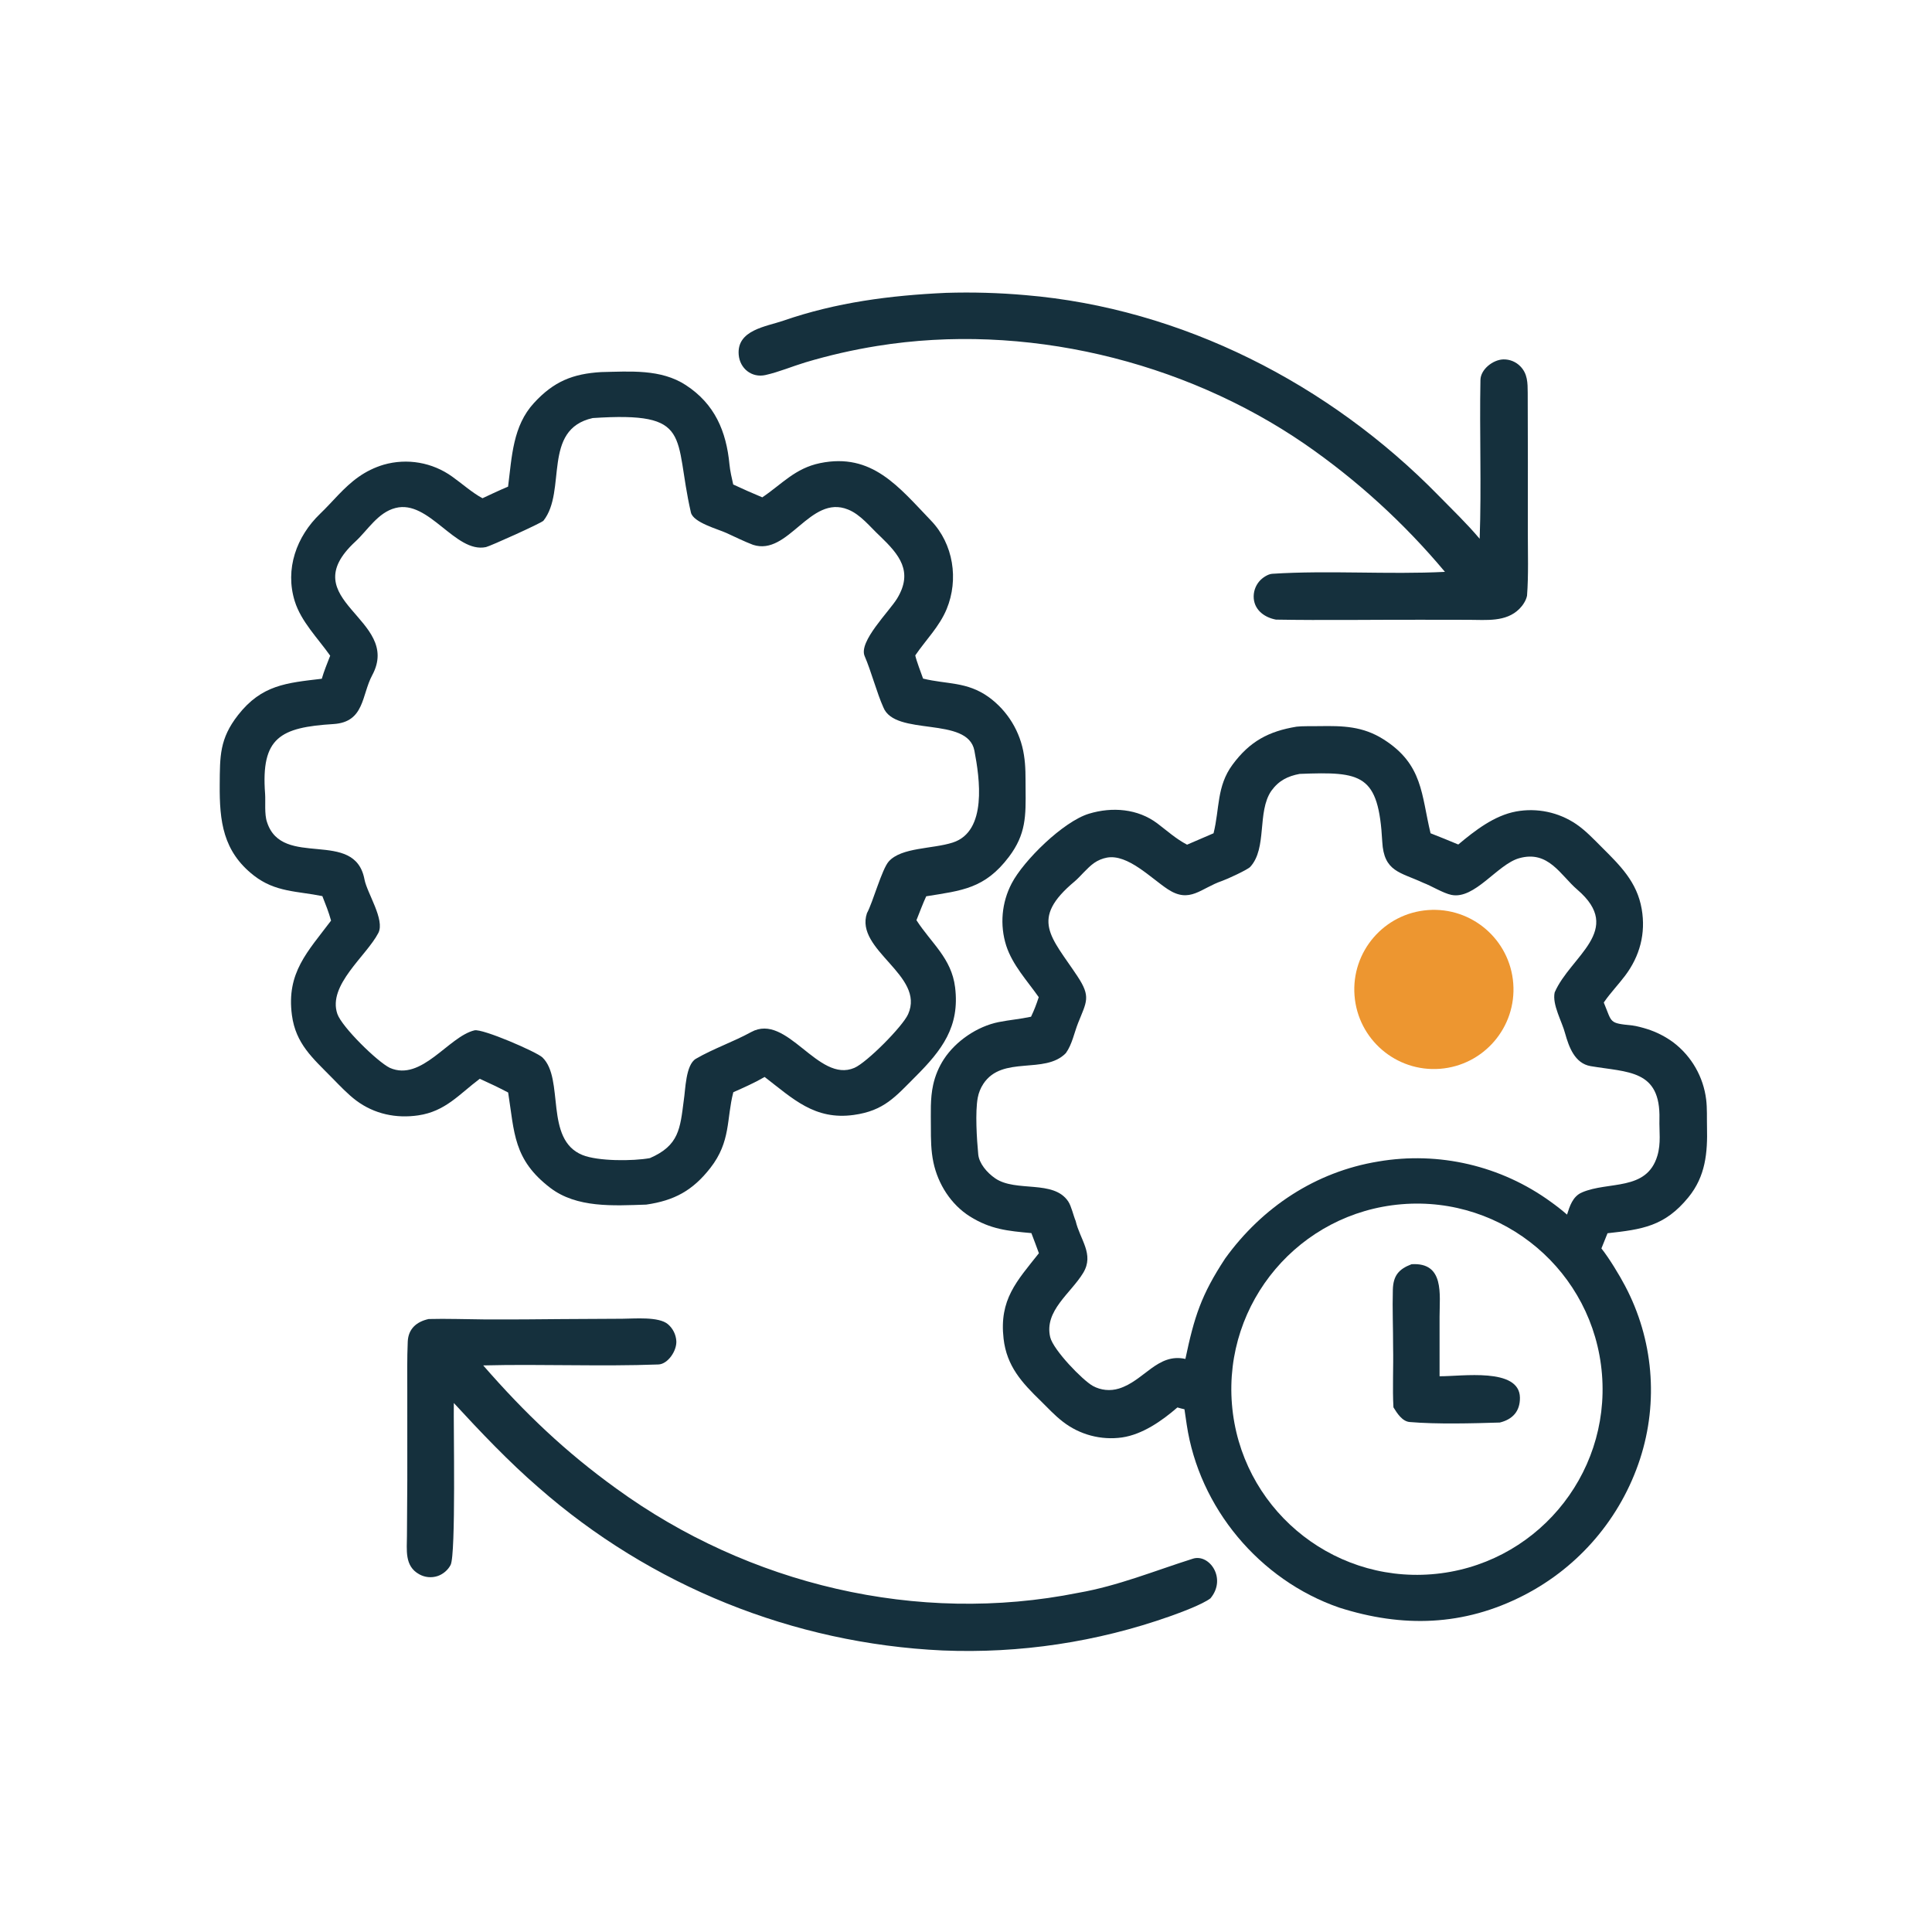
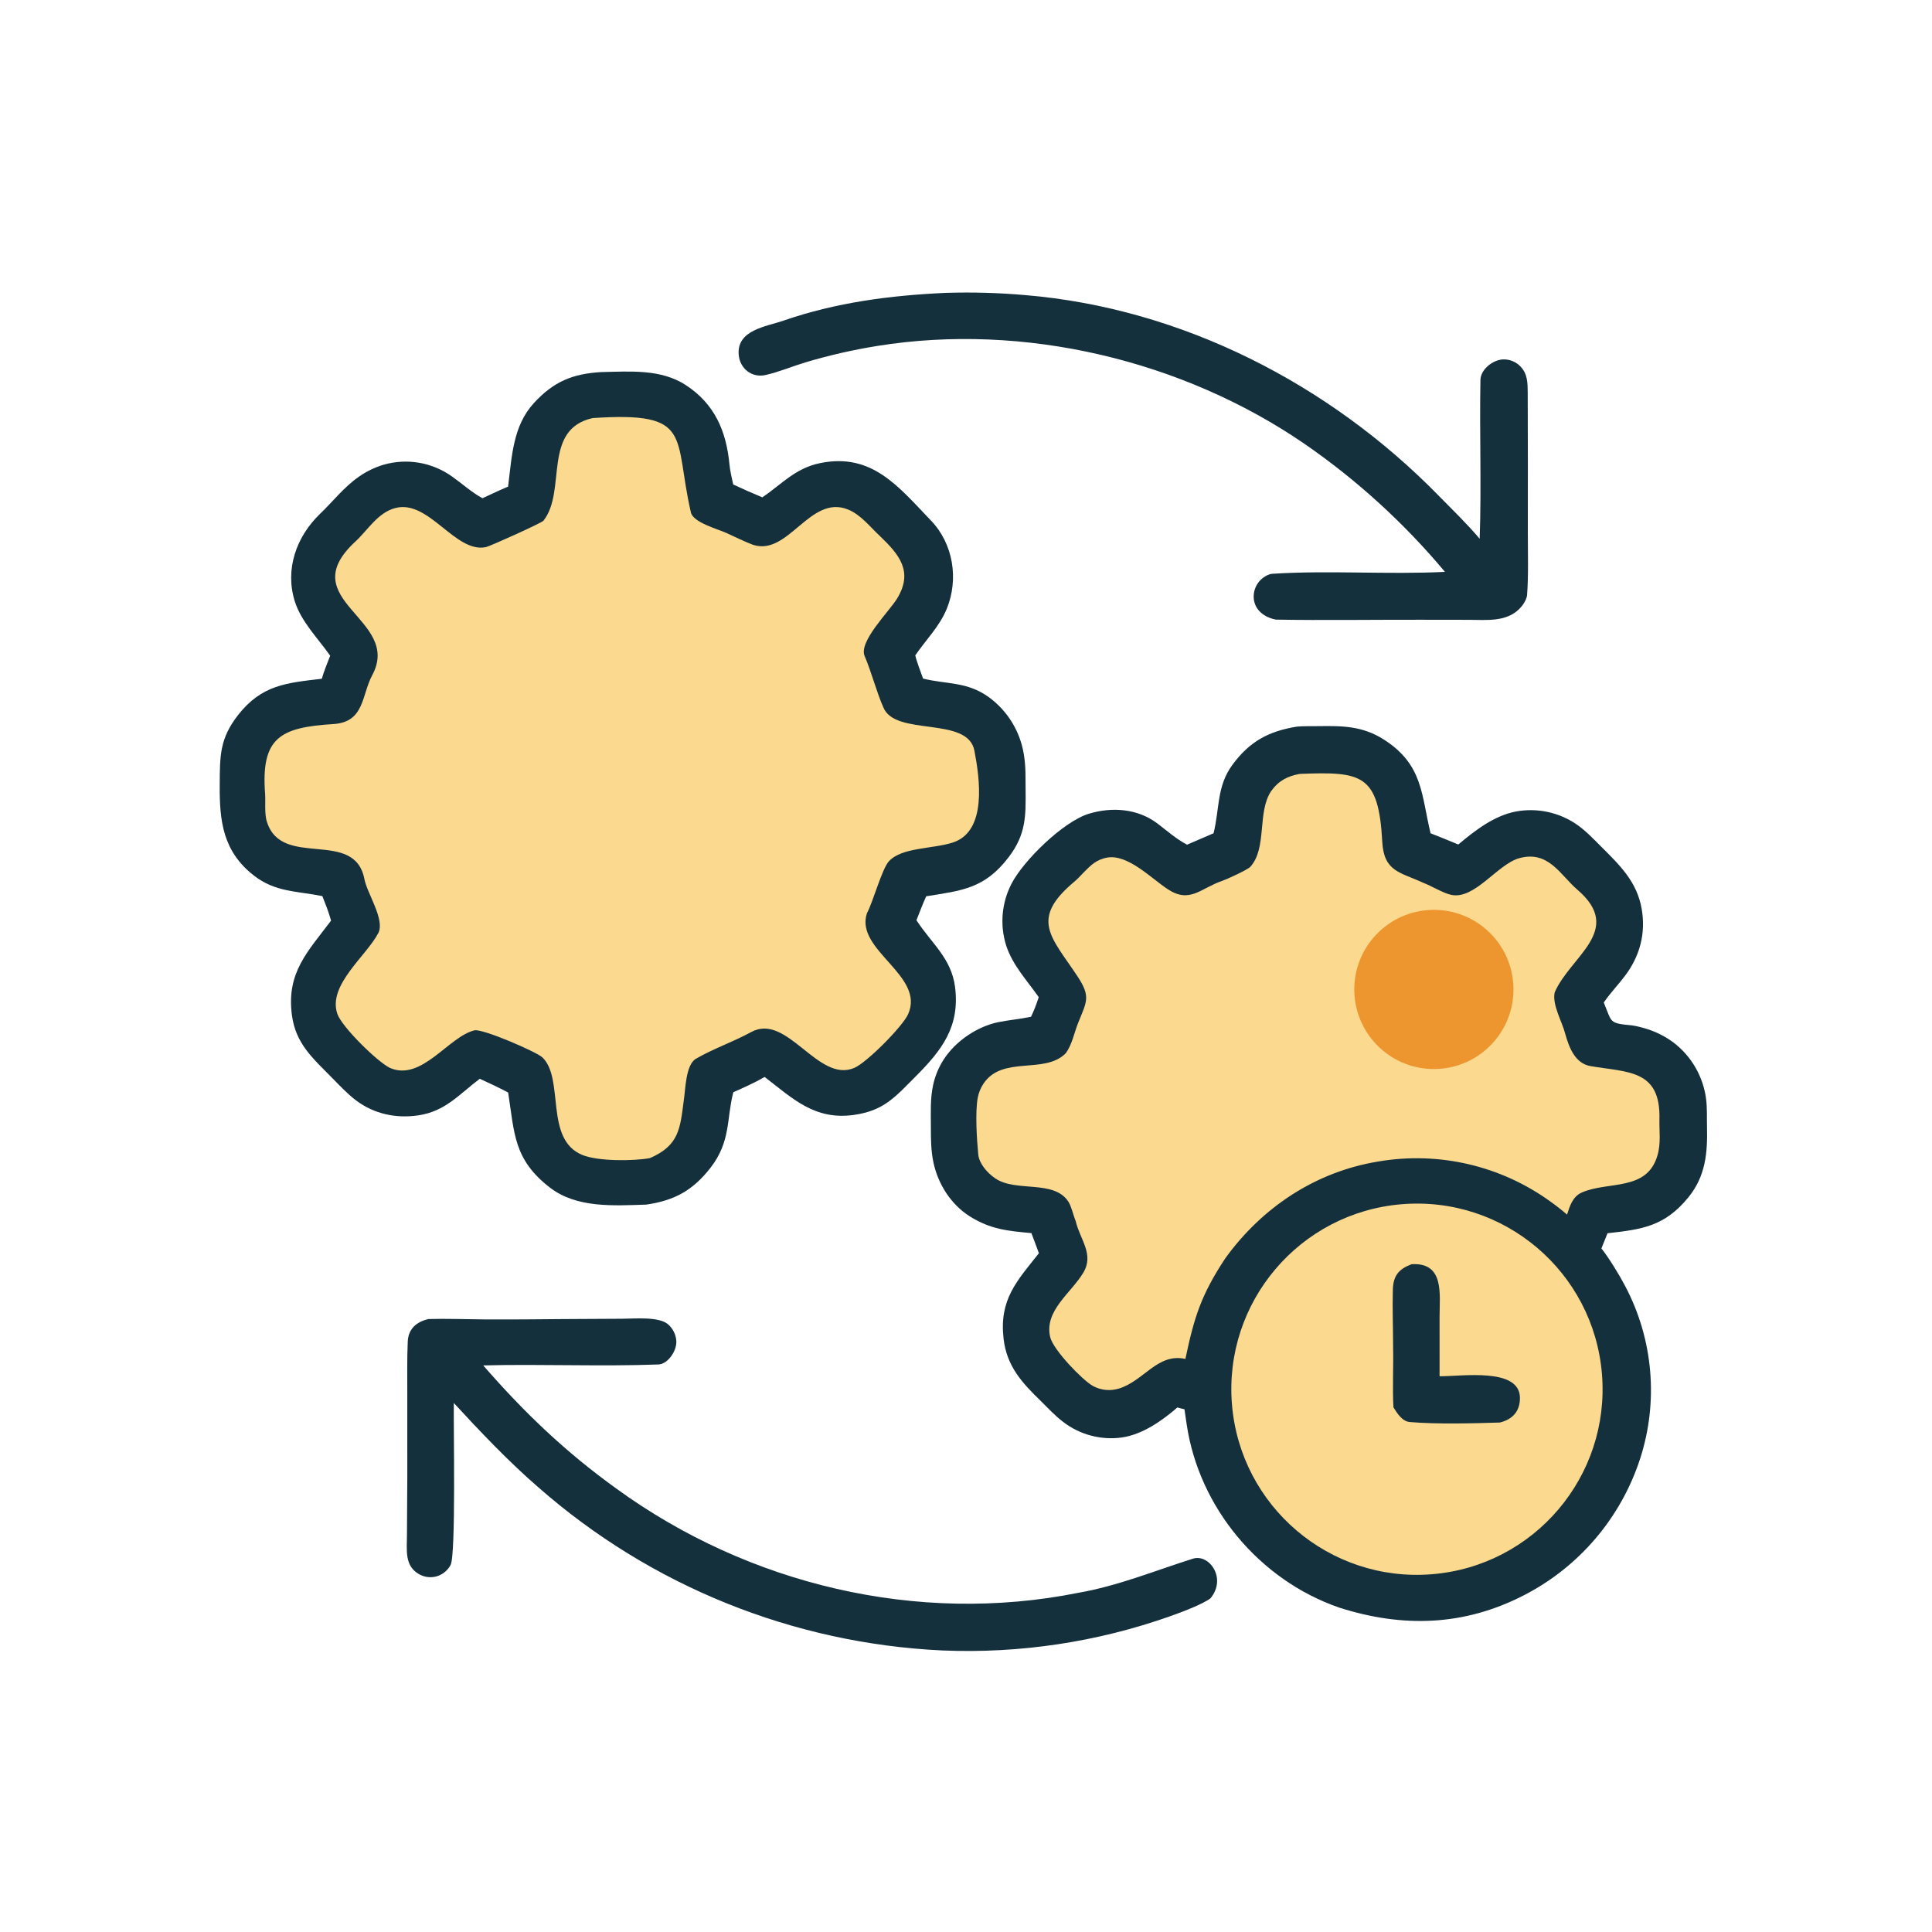
<svg xmlns="http://www.w3.org/2000/svg" version="1.1" style="display: block;" viewBox="0 0 2048 2048" width="1024" height="1024" preserveAspectRatio="none">
  <path transform="translate(0,0)" fill="#FFFFFF" d="M 0 0 L 2048 0 L 2048 2048 L 0 2048 L 0 0 z" />
  <path transform="translate(0,0)" fill="#15303D" d="M 1374.39 770.306 C 1379.78 769.577 1392.15 769.843 1398.11 769.741 C 1423.43 769.308 1444.62 769.768 1466.68 783.788 C 1508.59 810.423 1506.52 842.276 1516.45 883.304 C 1526.3 887.148 1536.1 891.116 1545.84 895.208 C 1563.62 880.316 1583.97 864.52 1607.03 860.213 C 1629.25 856.132 1652.18 860.947 1670.88 873.619 C 1680.91 880.522 1689.17 889.331 1697.72 897.865 C 1717.47 917.593 1735.31 934.8 1740.28 963.64 C 1744.73 989.439 1738.33 1013.54 1722.6 1034.38 C 1715.62 1043.63 1707.46 1052.12 1700.86 1061.57 L 1700.07 1062.71 C 1709.19 1084.65 1705.15 1084.43 1730.5 1087.06 C 1734.35 1087.46 1741.97 1089.53 1745.81 1090.76 C 1755.93 1093.94 1765.45 1098.79 1773.98 1105.11 C 1793.18 1119.77 1805.66 1141.56 1808.6 1165.53 C 1809.77 1174.87 1809.26 1185.26 1809.49 1194.55 C 1810.17 1222.16 1807.94 1246.9 1789.82 1269.14 C 1764.63 1300.05 1740.74 1303.22 1704.04 1307.29 L 1697.56 1323.4 C 1705.64 1333.5 1716.94 1352.12 1722.68 1363.15 C 1752.53 1419.58 1758.26 1485.7 1738.56 1546.42 C 1718.17 1609.06 1673.83 1661.08 1615.22 1691.14 C 1551.6 1723.87 1486.65 1725.56 1419.44 1704.07 C 1335.01 1674.81 1271.09 1598.24 1257.96 1510.09 C 1257.15 1504.68 1256.34 1499.29 1255.57 1493.88 C 1253.06 1493.4 1250.57 1492.63 1248.1 1491.95 C 1231.78 1506.1 1211.14 1520.59 1189.4 1523.76 C 1167.12 1526.89 1144.53 1520.89 1126.75 1507.11 C 1117.75 1500.21 1111.25 1492.86 1103.38 1485.22 C 1083.27 1465.69 1067.18 1448.29 1063.83 1419.06 C 1059.08 1377.48 1077.73 1358.21 1101.28 1328.46 C 1098.75 1321.38 1095.96 1314.21 1093.31 1307.15 C 1068.12 1304.82 1050.17 1303.24 1028.07 1289.44 C 1008.06 1276.8 994.375 1255.25 989.486 1232.3 C 986.835 1219.85 986.762 1207.49 986.772 1194.88 C 986.783 1179.92 985.928 1164.69 989.184 1150 C 991.288 1140.33 995.129 1131.13 1000.52 1122.84 C 1013.2 1103.43 1035.96 1088.01 1058.59 1083.46 C 1070 1081.17 1081.09 1080.32 1092.95 1077.77 C 1096.63 1069.97 1098.36 1065.27 1101.11 1057.04 C 1088.72 1039.4 1073.34 1023.05 1066.63 1002.43 C 1059.68 980.525 1061.77 956.746 1072.45 936.393 C 1085.13 912.069 1127.11 870.84 1154.33 862.566 C 1178.82 855.118 1206.07 857.168 1226.89 872.904 C 1237.5 880.93 1246.34 889.07 1258.34 895.392 L 1286.42 883.306 C 1292.95 857.113 1289.58 833.552 1306.53 810.586 C 1324.77 785.871 1344.79 775.178 1374.39 770.306 z" />
-   <path transform="translate(0,0)" fill="#FFFFFF" d="M 1377.69 820.367 C 1443.65 817.784 1461.39 820.533 1465.25 892.282 C 1466.97 924.272 1484.43 924.495 1508.76 935.829 C 1517.27 939.017 1529.79 946.81 1538.48 948.614 C 1563.29 953.762 1587.21 916.294 1610.35 909.753 C 1641.4 900.976 1654.15 927.744 1671.99 943.04 C 1722.26 986.131 1664.59 1013.49 1648.01 1052.03 C 1645.19 1065.06 1655.95 1083.11 1659.11 1095.56 C 1663.11 1109.81 1669.34 1127.29 1686.11 1130.14 C 1725.61 1136.86 1760.49 1133.59 1759.07 1186.53 C 1758.73 1199.05 1760.89 1211.77 1756.86 1225.22 C 1745.54 1263.05 1704.98 1251.85 1676.87 1264.05 C 1667.1 1268.29 1663.93 1278.66 1661.13 1287.54 C 1655.61 1282.75 1649.86 1278.23 1643.91 1273.99 C 1591.21 1235.68 1525.28 1220.27 1461.05 1231.24 C 1394.6 1242.11 1337.95 1279.74 1298.82 1333.9 C 1273.22 1372.77 1265.95 1396.01 1256.57 1440.52 C 1226.95 1433.96 1212.69 1463.84 1186.03 1471.95 C 1176.88 1474.76 1166.98 1473.77 1158.57 1469.2 C 1147.66 1463.21 1116.58 1431.09 1113.26 1417.46 C 1106.68 1389.47 1135.08 1371.09 1148.27 1349.24 C 1160.17 1329.52 1144.81 1314.02 1140.25 1294.29 C 1137.8 1288.51 1135.75 1278.67 1132.38 1273.6 C 1116.84 1250.22 1077.03 1264.13 1055.04 1249.14 C 1046.09 1243.04 1037.89 1233.15 1036.98 1223.71 C 1035.44 1207.66 1033.6 1178.8 1036.46 1163.59 C 1037.45 1158.36 1039.47 1153.37 1042.38 1148.92 C 1062.6 1118.34 1107.42 1139.4 1129.84 1116.36 C 1136.51 1107.13 1138.72 1094.7 1142.83 1084.41 C 1151.89 1061.69 1156.61 1056.72 1142.09 1034.82 C 1114.37 992.985 1091.04 974.447 1139.2 934.304 C 1144.87 929.575 1152.38 920.029 1159.78 914.806 C 1163.87 911.963 1168.52 910.02 1173.41 909.104 C 1195.48 905.108 1219.98 930.839 1237.92 942.631 C 1261.42 958.076 1272.7 941.524 1295.6 933.752 C 1300.59 932.059 1322.45 922.01 1325.28 918.943 C 1343.52 899.139 1332.36 860.704 1347.61 838.409 C 1355.59 827.334 1365.22 822.709 1377.69 820.367 z" />
+   <path transform="translate(0,0)" fill="#FBD98E" d="M 1377.69 820.367 C 1443.65 817.784 1461.39 820.533 1465.25 892.282 C 1466.97 924.272 1484.43 924.495 1508.76 935.829 C 1517.27 939.017 1529.79 946.81 1538.48 948.614 C 1563.29 953.762 1587.21 916.294 1610.35 909.753 C 1641.4 900.976 1654.15 927.744 1671.99 943.04 C 1722.26 986.131 1664.59 1013.49 1648.01 1052.03 C 1645.19 1065.06 1655.95 1083.11 1659.11 1095.56 C 1663.11 1109.81 1669.34 1127.29 1686.11 1130.14 C 1725.61 1136.86 1760.49 1133.59 1759.07 1186.53 C 1758.73 1199.05 1760.89 1211.77 1756.86 1225.22 C 1745.54 1263.05 1704.98 1251.85 1676.87 1264.05 C 1667.1 1268.29 1663.93 1278.66 1661.13 1287.54 C 1655.61 1282.75 1649.86 1278.23 1643.91 1273.99 C 1591.21 1235.68 1525.28 1220.27 1461.05 1231.24 C 1394.6 1242.11 1337.95 1279.74 1298.82 1333.9 C 1273.22 1372.77 1265.95 1396.01 1256.57 1440.52 C 1226.95 1433.96 1212.69 1463.84 1186.03 1471.95 C 1176.88 1474.76 1166.98 1473.77 1158.57 1469.2 C 1147.66 1463.21 1116.58 1431.09 1113.26 1417.46 C 1106.68 1389.47 1135.08 1371.09 1148.27 1349.24 C 1160.17 1329.52 1144.81 1314.02 1140.25 1294.29 C 1137.8 1288.51 1135.75 1278.67 1132.38 1273.6 C 1116.84 1250.22 1077.03 1264.13 1055.04 1249.14 C 1046.09 1243.04 1037.89 1233.15 1036.98 1223.71 C 1035.44 1207.66 1033.6 1178.8 1036.46 1163.59 C 1037.45 1158.36 1039.47 1153.37 1042.38 1148.92 C 1062.6 1118.34 1107.42 1139.4 1129.84 1116.36 C 1136.51 1107.13 1138.72 1094.7 1142.83 1084.41 C 1151.89 1061.69 1156.61 1056.72 1142.09 1034.82 C 1114.37 992.985 1091.04 974.447 1139.2 934.304 C 1144.87 929.575 1152.38 920.029 1159.78 914.806 C 1163.87 911.963 1168.52 910.02 1173.41 909.104 C 1195.48 905.108 1219.98 930.839 1237.92 942.631 C 1261.42 958.076 1272.7 941.524 1295.6 933.752 C 1300.59 932.059 1322.45 922.01 1325.28 918.943 C 1343.52 899.139 1332.36 860.704 1347.61 838.409 C 1355.59 827.334 1365.22 822.709 1377.69 820.367 z" />
  <path transform="translate(0,0)" fill="#ED9630" d="M 1513.67 964.715 C 1560.1 961.235 1600.57 996.018 1604.11 1042.44 C 1607.64 1088.86 1572.91 1129.37 1526.5 1132.97 C 1480 1136.57 1439.4 1101.76 1435.85 1055.26 C 1432.31 1008.76 1467.17 968.2 1513.67 964.715 z" />
-   <path transform="translate(0,0)" fill="#FFFFFF" d="M 1485.75 1276.54 C 1594.19 1267.54 1689.34 1348.25 1698.15 1456.7 C 1706.96 1565.15 1626.08 1660.16 1517.61 1668.78 C 1409.42 1677.37 1314.7 1596.74 1305.91 1488.56 C 1297.13 1380.38 1377.59 1285.52 1485.75 1276.54 z" />
+   <path transform="translate(0,0)" fill="#FBD98E" d="M 1485.75 1276.54 C 1594.19 1267.54 1689.34 1348.25 1698.15 1456.7 C 1706.96 1565.15 1626.08 1660.16 1517.61 1668.78 C 1409.42 1677.37 1314.7 1596.74 1305.91 1488.56 C 1297.13 1380.38 1377.59 1285.52 1485.75 1276.54 z" />
  <path transform="translate(0,0)" fill="#15303D" d="M 1496.3 1340.13 C 1531.4 1337.95 1526 1372.14 1526 1395.88 L 1526.01 1458.89 C 1549.08 1459.12 1610.78 1449.25 1611.19 1481.58 C 1611.37 1496.11 1603.31 1504.65 1589.84 1507.95 C 1561.13 1508.84 1523.1 1509.87 1494.31 1507.4 C 1486.47 1506.72 1481.03 1498.22 1477.11 1491.84 C 1475.96 1472.01 1477.21 1448.61 1476.75 1428.32 C 1476.79 1407.96 1475.89 1387.53 1476.47 1367.17 C 1476.89 1352.16 1482.78 1345.27 1496.3 1340.13 z" />
  <path transform="translate(0,0)" fill="#15303D" d="M 637.319 394.417 C 668.017 393.784 700.529 390.99 726.941 408.19 C 757.67 428.201 769.936 457.129 773.279 492.436 C 773.888 498.869 775.752 507.162 777.238 513.578 C 787.413 518.349 797.694 522.891 808.073 527.201 C 828.869 513.181 842.836 496.367 869.321 490.929 C 924.489 479.601 952.702 516.223 986.975 551.928 C 1010.69 576.629 1016.43 614.288 1003.5 645.619 C 995.836 664.201 981.503 678.224 970.207 694.757 C 971.637 701.074 976.19 712.829 978.496 719.332 C 1003.72 725.557 1024.83 722.302 1048.02 738.885 C 1068.17 753.538 1081.63 775.637 1085.41 800.265 C 1087.42 812.711 1087.03 823.647 1087.16 835.838 C 1087.45 865.005 1087.72 884.209 1069.44 908.359 C 1043.89 942.106 1019.6 944.005 981.834 950.109 C 978.338 957.565 974.613 967.647 971.476 975.448 C 987.221 999.88 1008.59 1015.63 1012.43 1046.52 C 1017.63 1088.38 998.407 1113.28 970.571 1141.13 C 949.192 1162.51 937.248 1177.43 905.016 1181.88 C 863.626 1187.59 840.733 1164.84 810.551 1141.63 C 799.767 1147.85 788.713 1152.76 777.345 1157.8 C 769.968 1186.13 774.937 1210 752.989 1238.1 C 734.244 1262.1 714.716 1272.64 685.077 1276.93 C 649.977 1278.1 611.334 1280.65 583.158 1259.06 C 544.092 1229.11 545.373 1200.73 538.661 1158.11 C 528.195 1152.64 519.313 1148.39 508.55 1143.56 C 486.633 1160.05 472.227 1178.08 443.419 1182.33 C 419.928 1185.79 396.801 1180.95 377.614 1166.62 C 368.781 1160.02 359.801 1150.51 352.043 1142.6 C 331.577 1121.75 313.474 1106.51 309.441 1076.05 C 303.485 1031.08 326.001 1009.04 350.94 975.883 C 348.294 966.41 345.304 959.023 341.715 949.919 C 314.989 944.501 291.871 945.878 269.089 928.087 C 236.283 902.467 232.619 870.522 232.91 831.753 C 233.137 801.628 232.652 783.16 252.358 757.974 C 277.433 725.926 303.703 723.929 341.128 719.502 C 343.445 711.41 346.946 702.97 350.015 695.072 C 336.984 676.59 319.193 658.933 312.451 637.302 C 301.845 603.271 314.243 568.644 339.393 544.552 C 352.957 531.559 364.323 516.643 380.142 505.513 C 388.217 499.812 397.162 495.458 406.63 492.62 C 431.523 485.469 458.319 490.118 479.348 505.236 C 489.146 512.164 501.137 522.751 511.484 528.15 C 520.595 523.848 529.266 519.772 538.575 515.857 C 542.647 483.894 543.575 451.539 566.085 427.102 C 587.134 404.251 607.263 396.198 637.319 394.417 z" />
-   <path transform="translate(0,0)" fill="#FFFFFF" d="M 628.279 443.159 C 735.692 436.096 713.702 461.959 732.386 543.249 C 734.851 553.972 761.093 560.846 770.226 565.065 C 778.142 568.722 789.725 574.338 798.254 577.534 C 835.797 589.788 858.657 523.843 898.86 540.077 C 912.338 545.399 922.41 558.662 932.739 568.209 C 953.409 588.047 968.321 605.914 950.957 634.481 C 942.649 648.148 909.912 680.124 916.56 695.484 C 923.472 711.451 929.573 734.712 936.324 749.654 C 948.597 781.176 1025.77 758.662 1032.9 795.69 C 1038.51 824.836 1046.72 881.255 1010.01 893.12 C 988.558 900.056 955.638 898.075 942.154 913.135 C 934.777 921.374 925.264 956.675 919.013 967.961 C 905.77 1007.22 980.997 1033.82 962.671 1075.02 C 956.839 1088.13 918.899 1126.28 905.711 1131.97 C 867.098 1148.65 834.445 1073.07 796.276 1094.02 C 777.284 1104.44 756.328 1111.51 737.621 1122.37 C 726.748 1128.85 726.67 1155.11 724.841 1166.36 C 720.96 1196.45 719.841 1214.23 688.933 1227.64 C 671.071 1230.92 633.805 1231.07 617.288 1224.31 C 576.761 1207.74 598.657 1143.59 574.956 1120.88 C 568.961 1115.13 511.442 1090.15 502.926 1092.21 C 475.386 1098.85 446.957 1146.77 413.272 1131.99 C 400.072 1125.6 362.342 1088.63 357.583 1074.71 C 347.153 1044.2 388.49 1013.37 401.07 988.954 C 408.251 975.017 389.121 946.772 386.372 932.244 C 376.076 877.56 299.116 921.468 283.064 871.514 C 280.109 863.184 281.611 849.579 281.016 841.535 C 276.46 781.707 297.118 771.049 353.518 767.519 C 386.569 765.451 383.21 736.841 394.596 715.691 C 426.861 655.752 308.797 636.667 376.803 574.004 C 389.818 562.012 400.584 543.191 419.282 538.482 C 454.733 529.344 482.662 586.83 515.171 579.935 C 519.46 579.025 574.161 554.398 576.095 551.953 C 601.096 520.342 574.23 455.256 628.279 443.159 z" />
+   <path transform="translate(0,0)" fill="#FBD98E" d="M 628.279 443.159 C 735.692 436.096 713.702 461.959 732.386 543.249 C 734.851 553.972 761.093 560.846 770.226 565.065 C 778.142 568.722 789.725 574.338 798.254 577.534 C 835.797 589.788 858.657 523.843 898.86 540.077 C 912.338 545.399 922.41 558.662 932.739 568.209 C 953.409 588.047 968.321 605.914 950.957 634.481 C 942.649 648.148 909.912 680.124 916.56 695.484 C 923.472 711.451 929.573 734.712 936.324 749.654 C 948.597 781.176 1025.77 758.662 1032.9 795.69 C 1038.51 824.836 1046.72 881.255 1010.01 893.12 C 988.558 900.056 955.638 898.075 942.154 913.135 C 934.777 921.374 925.264 956.675 919.013 967.961 C 905.77 1007.22 980.997 1033.82 962.671 1075.02 C 956.839 1088.13 918.899 1126.28 905.711 1131.97 C 867.098 1148.65 834.445 1073.07 796.276 1094.02 C 777.284 1104.44 756.328 1111.51 737.621 1122.37 C 726.748 1128.85 726.67 1155.11 724.841 1166.36 C 720.96 1196.45 719.841 1214.23 688.933 1227.64 C 671.071 1230.92 633.805 1231.07 617.288 1224.31 C 576.761 1207.74 598.657 1143.59 574.956 1120.88 C 568.961 1115.13 511.442 1090.15 502.926 1092.21 C 475.386 1098.85 446.957 1146.77 413.272 1131.99 C 400.072 1125.6 362.342 1088.63 357.583 1074.71 C 347.153 1044.2 388.49 1013.37 401.07 988.954 C 408.251 975.017 389.121 946.772 386.372 932.244 C 376.076 877.56 299.116 921.468 283.064 871.514 C 280.109 863.184 281.611 849.579 281.016 841.535 C 276.46 781.707 297.118 771.049 353.518 767.519 C 386.569 765.451 383.21 736.841 394.596 715.691 C 426.861 655.752 308.797 636.667 376.803 574.004 C 389.818 562.012 400.584 543.191 419.282 538.482 C 454.733 529.344 482.662 586.83 515.171 579.935 C 519.46 579.025 574.161 554.398 576.095 551.953 C 601.096 520.342 574.23 455.256 628.279 443.159 z" />
  <path transform="translate(0,0)" fill="#15303D" d="M 454.391 1398.22 C 472.626 1397.69 495.079 1398.51 513.667 1398.64 C 540.997 1398.73 568.326 1398.62 595.654 1398.28 L 659.52 1397.93 C 672.467 1397.88 698.383 1395.39 708.088 1403.76 C 713.316 1408.26 716.507 1414.67 716.939 1421.56 C 717.532 1431.97 707.931 1446.01 697.984 1446.39 C 636.774 1448.69 573.379 1445.83 512.225 1447.4 C 556.216 1497.92 599.567 1539.22 653.404 1578.01 C 793.546 1679.82 972.519 1722.61 1142.96 1688.46 C 1185.1 1681.15 1224.3 1664.97 1264.54 1652.27 C 1281.94 1646.78 1300.71 1673.19 1283.13 1694.31 C 1274.39 1700.9 1251.23 1709.42 1240.07 1713.39 C 1162.78 1740.69 1080.98 1752.97 999.085 1749.56 C 840.804 1742.19 689.735 1681.21 570.69 1576.64 C 539.689 1549.91 508.798 1517.34 481.065 1487.24 C 480.627 1511.74 483.395 1647.49 477.687 1658.84 C 474.94 1664.3 469.534 1668.84 463.736 1670.73 C 457.341 1672.8 450.373 1672.11 444.5 1668.85 C 428.521 1660.09 431.381 1642.95 431.388 1627.45 C 431.397 1607.78 431.732 1588.11 431.752 1568.43 L 431.74 1475.13 C 431.738 1457.48 431.453 1439.84 432.226 1422.2 C 432.826 1408.52 441.598 1401.05 454.391 1398.22 z" />
  <path transform="translate(0,0)" fill="#15303D" d="M 1002.77 310.442 C 1030.84 309.571 1058.94 310.37 1086.92 312.834 C 1252.92 326.741 1409.34 407.175 1524.84 525.238 C 1540.09 540.832 1554.33 554.362 1568.51 571.12 C 1570.51 515.099 1568.25 458.747 1569.33 402.724 C 1569.55 391.532 1582.61 381.301 1593.53 380.985 C 1600.33 380.799 1606.89 383.464 1611.63 388.335 C 1619.33 396.21 1619.39 405.867 1619.44 416.389 C 1619.65 465.544 1619.64 514.463 1619.56 563.643 C 1619.53 585.079 1620.4 609.991 1618.71 631.484 C 1617.69 636.703 1614.08 641.974 1610.52 645.51 C 1596.33 659.592 1575.58 657.048 1557.04 657.037 L 1505.45 656.963 C 1454.83 656.883 1403.09 657.673 1352.59 656.826 C 1340.92 654.65 1330.25 647.226 1329.04 634.606 C 1328.45 627.88 1330.6 621.2 1335.02 616.094 C 1338.07 612.535 1343.98 608.538 1348.65 608.238 C 1408.74 604.383 1471.78 609.233 1531.7 606.193 C 1488.42 554.47 1438.36 508.827 1382.87 470.501 C 1253.4 381.723 1085.32 341.714 930.07 366.69 C 904.234 370.835 878.699 376.673 853.628 384.166 C 839.494 388.457 825.866 394.295 811.547 397.527 C 796.919 400.829 784.247 390.664 783.051 376.001 C 780.906 349.696 812.236 346.219 830.482 339.908 C 886.567 320.51 943.753 313.127 1002.77 310.442 z" />
</svg>
